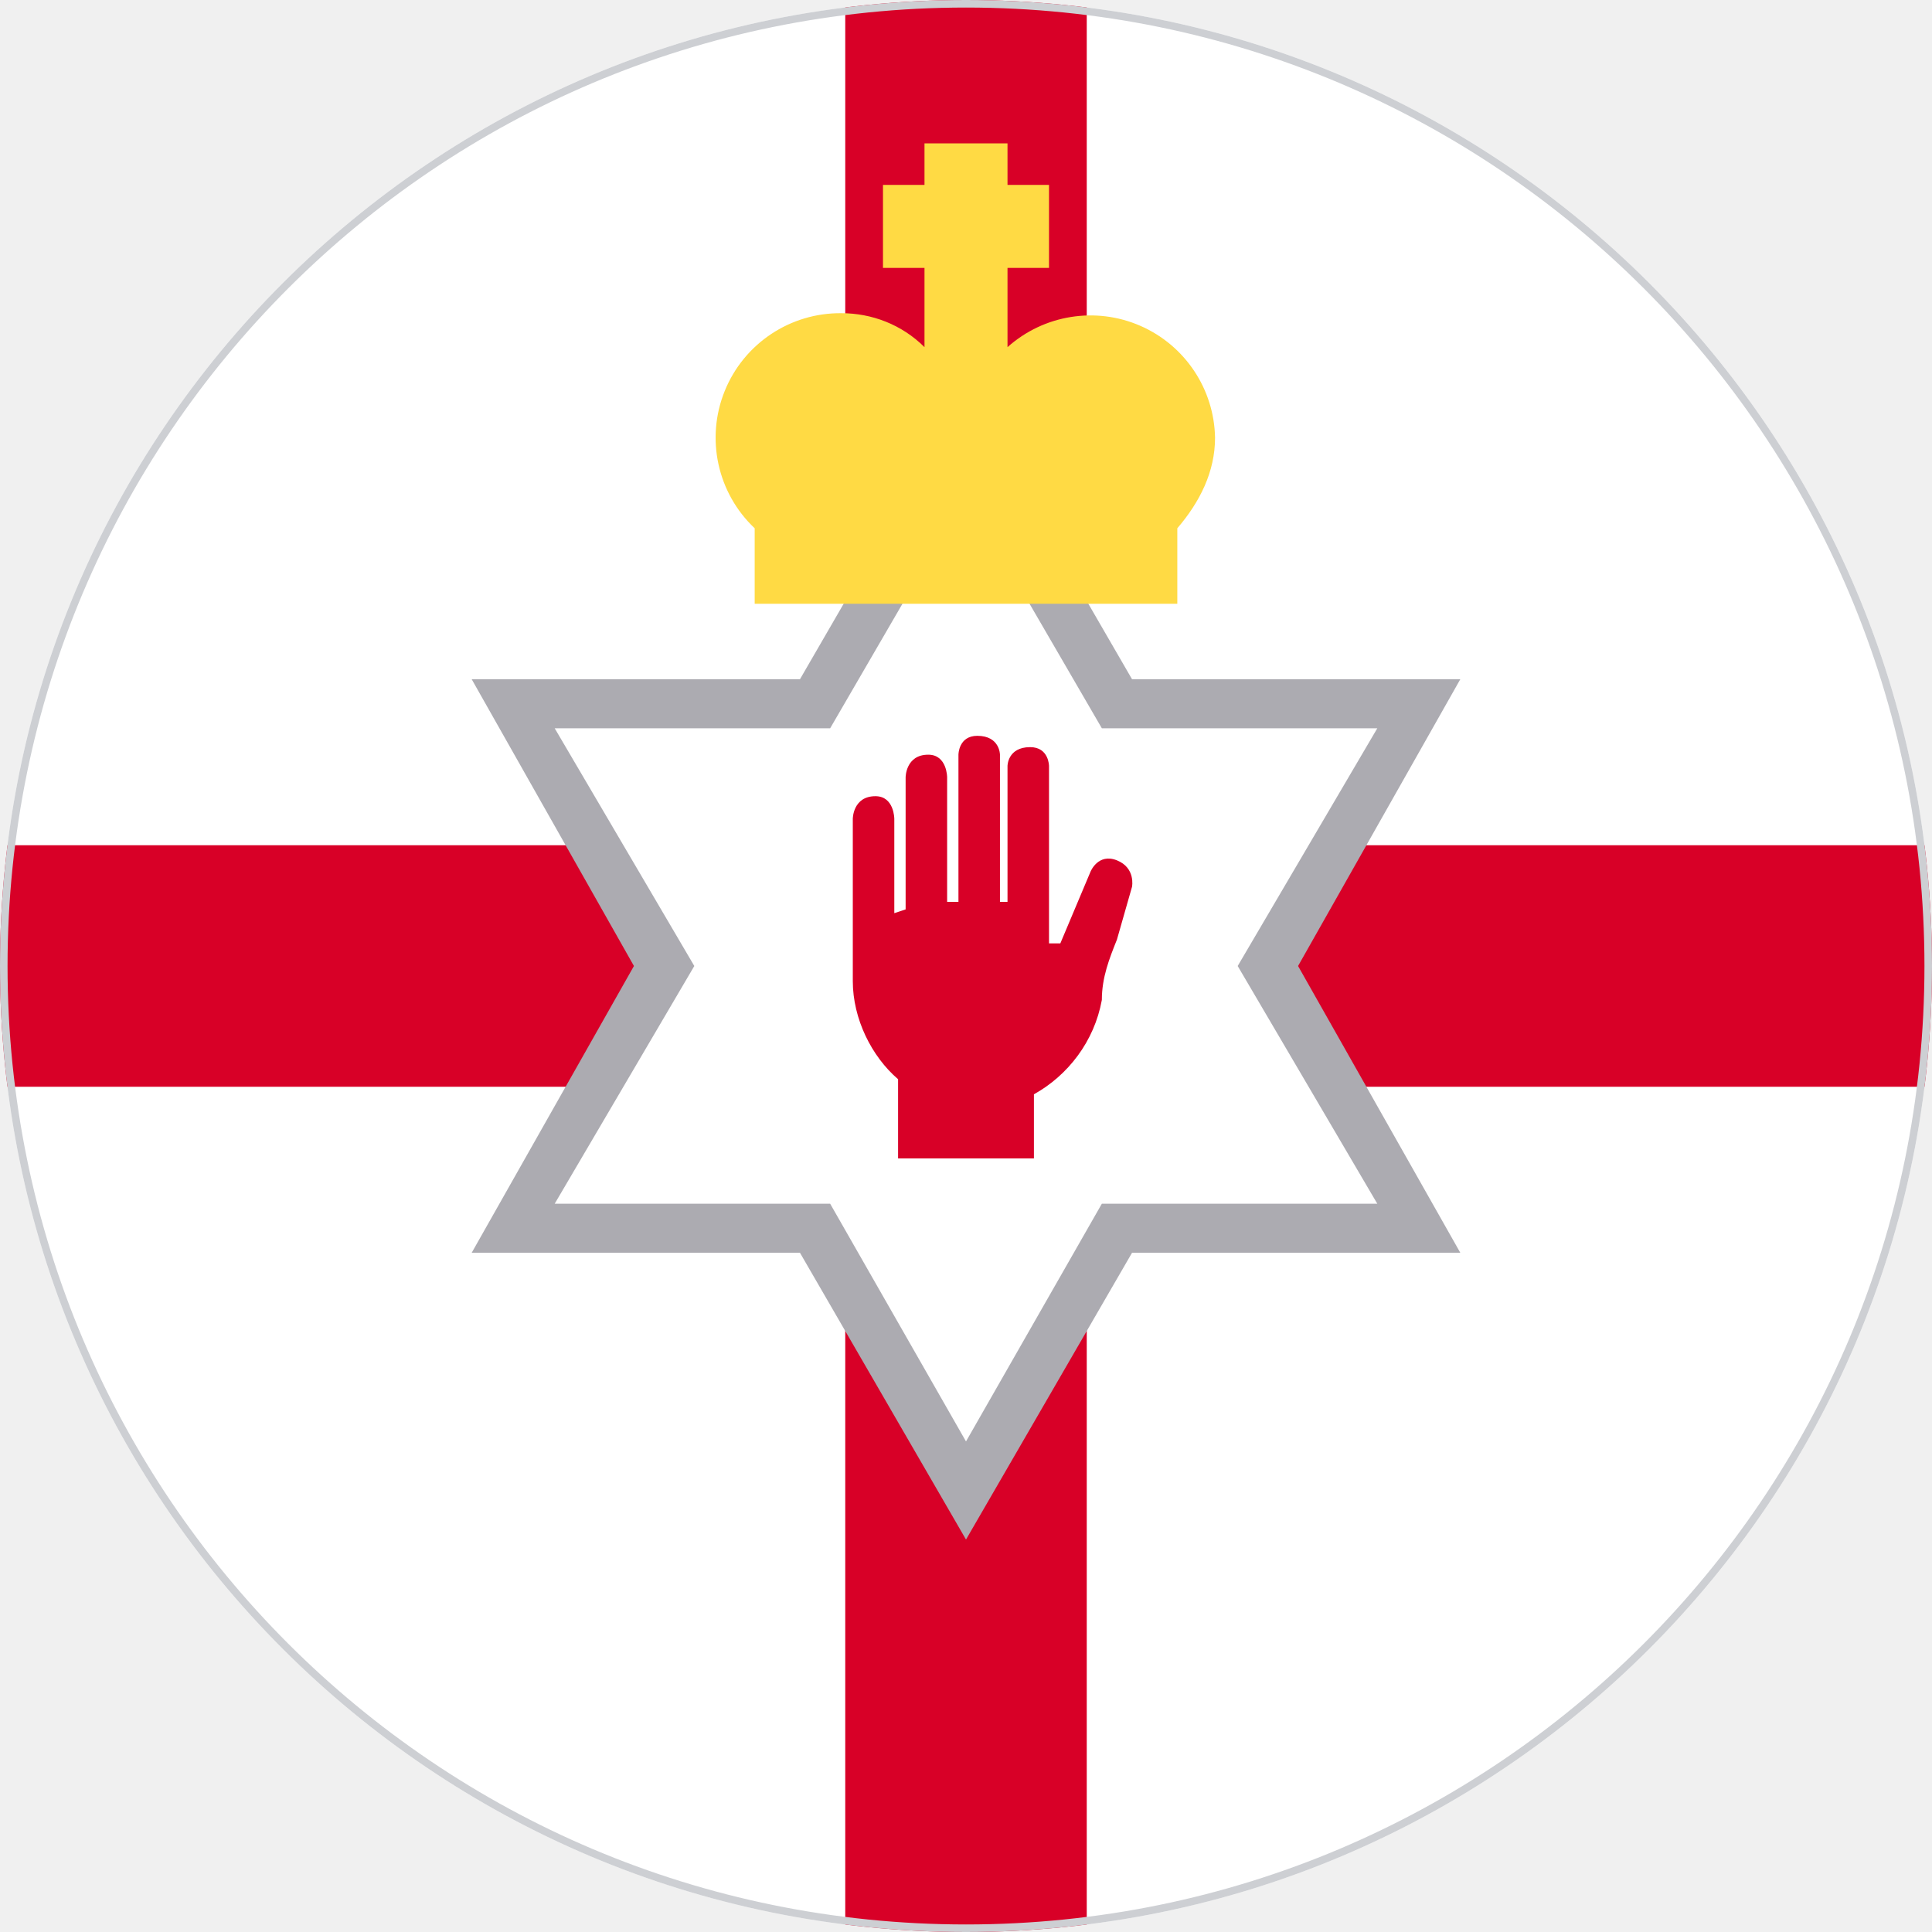
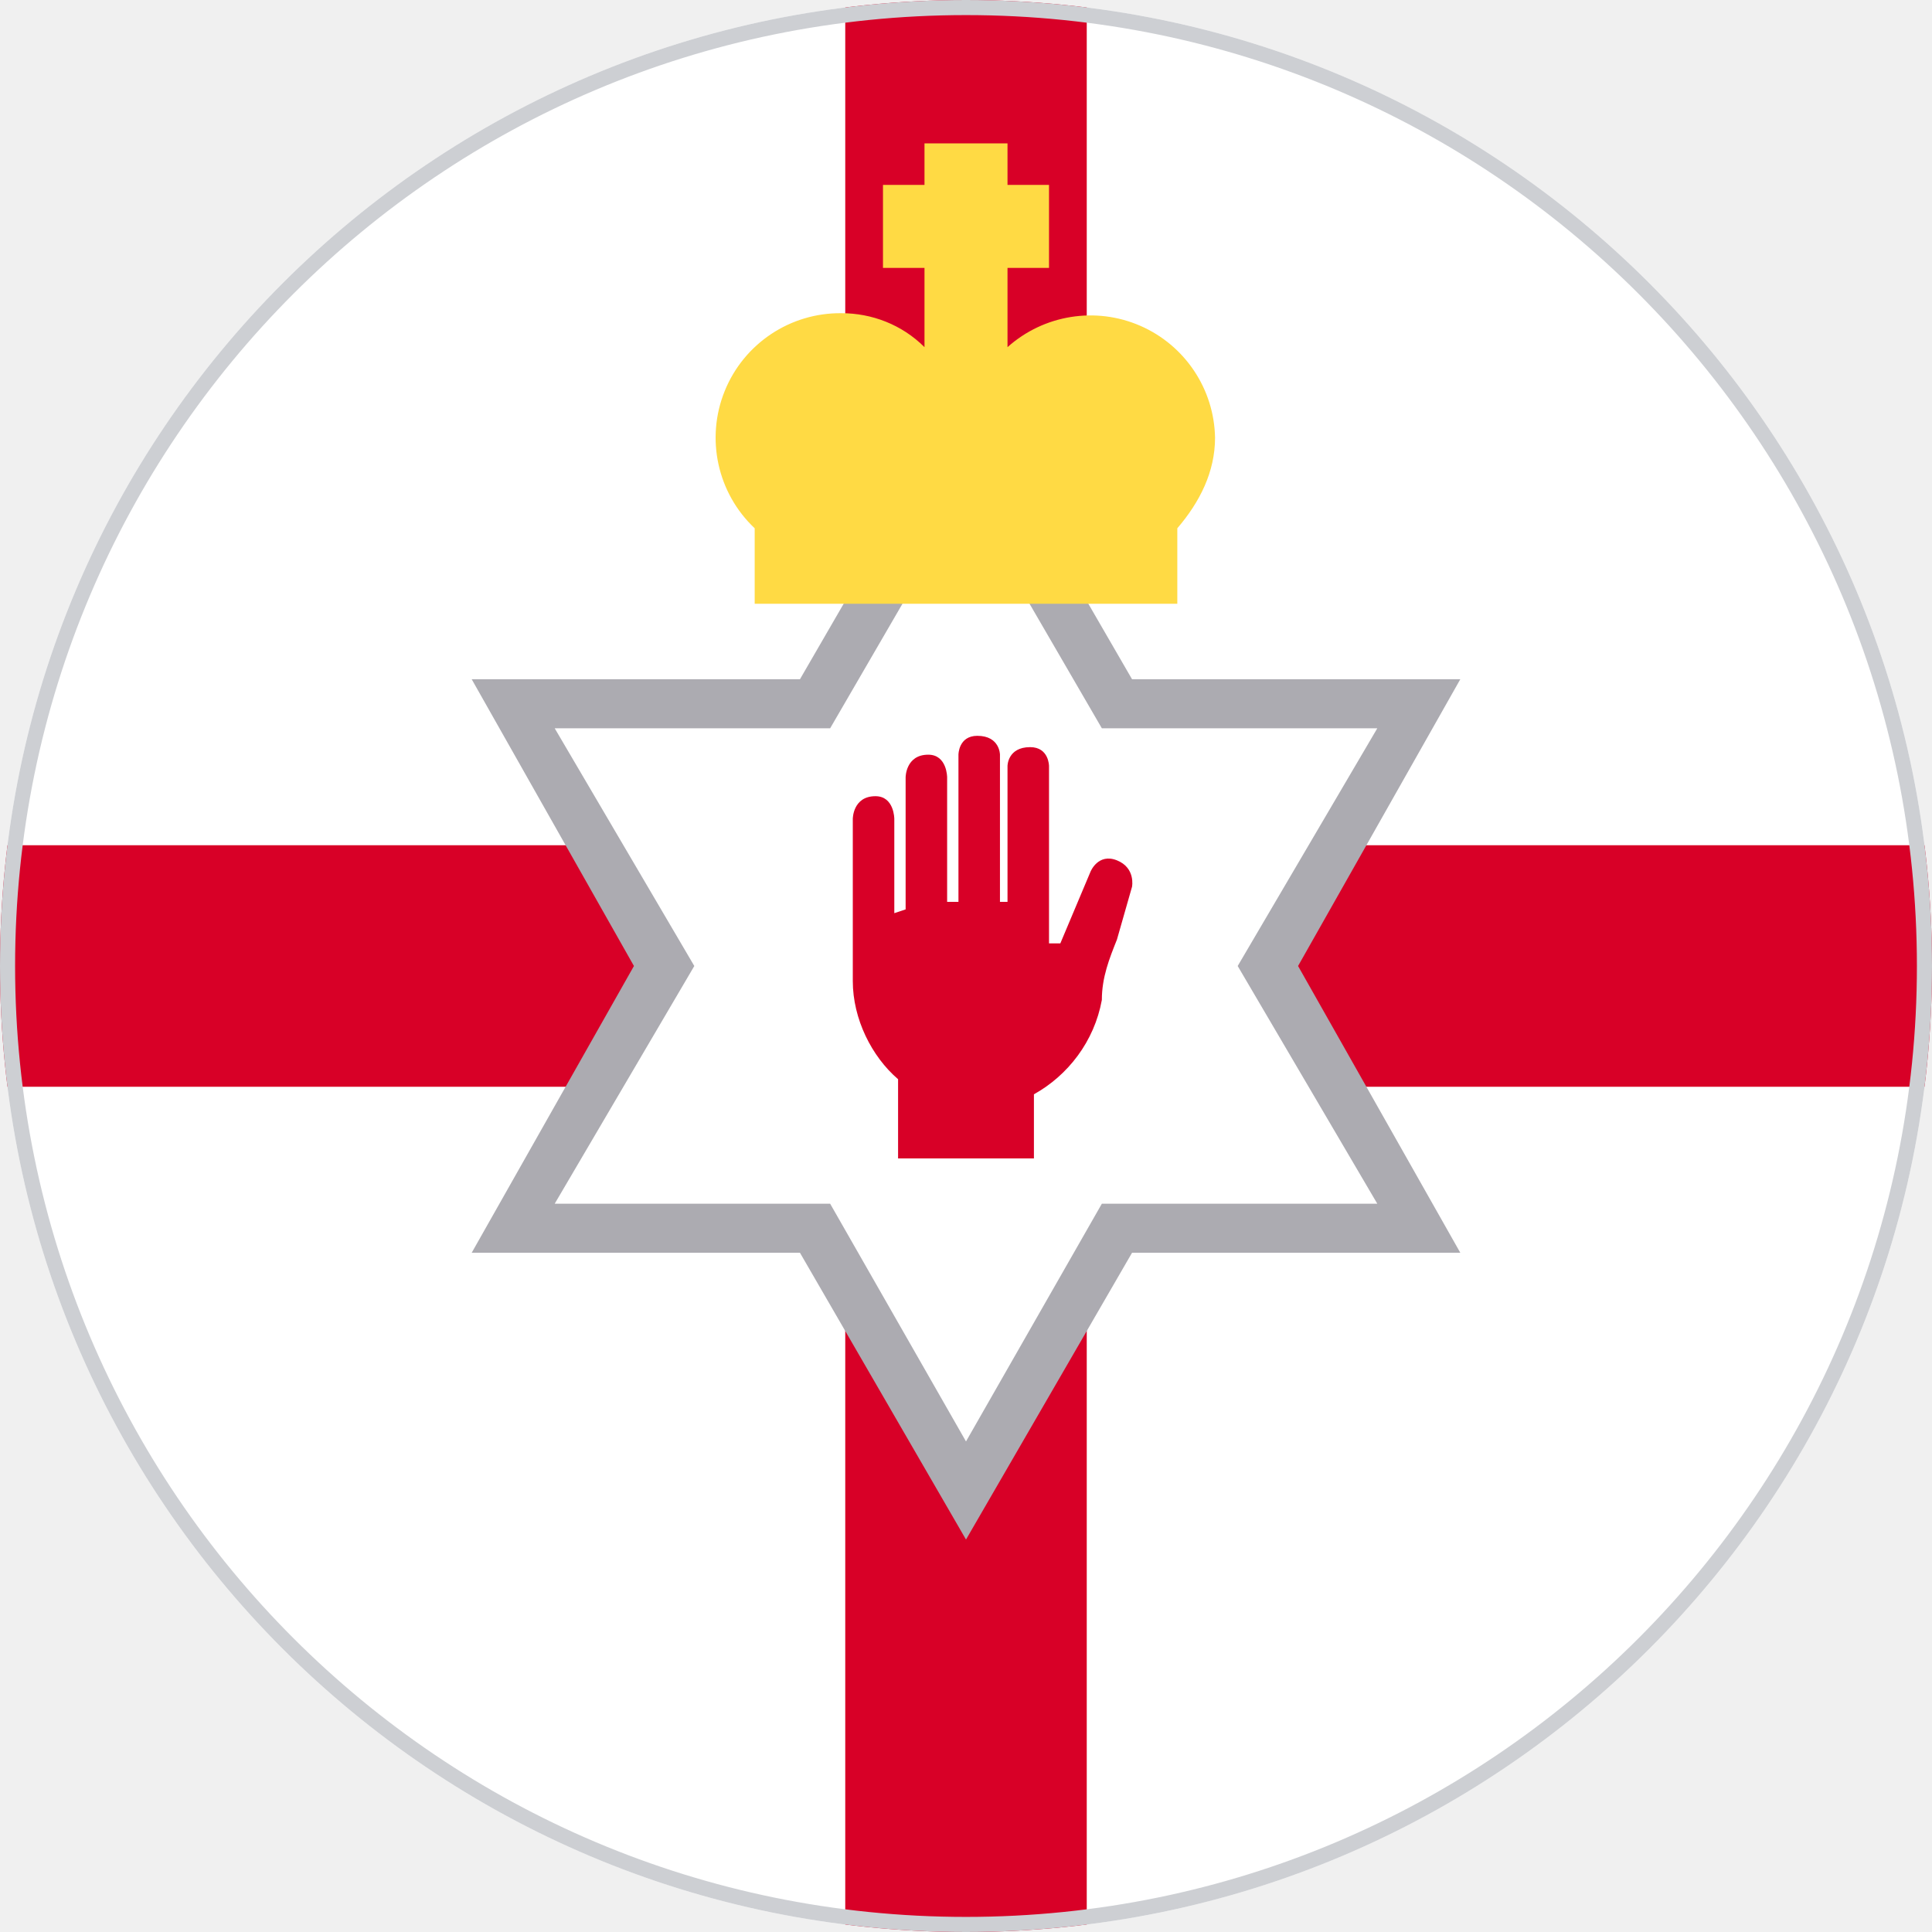
<svg xmlns="http://www.w3.org/2000/svg" width="512" height="512" viewBox="0 0 512 512">
  <defs>
    <clipPath id="c">
      <circle cx="256" cy="256" r="256" />
    </clipPath>
  </defs>
  <g clip-path="url(#c)">
    <path fill="#FFFFFF" d="M0 0h224l32 32 32-32h224v224l-32 32 32 32v224H288l-32-32-32 32H0V288l32-32-32-32Z" />
    <path fill="#D80027" d="M224 0v224H0v64h224v224h64V288h224v-64H288V0Z" />
    <path fill="#ACABB1" d="m256 104-44 76h-87l43 76-43 76h87l44 76 44-76h87l-43-76 43-76h-87z" />
    <path fill="#FFFFFF" d="m256 131-36 62h-73l37 63-37 63h73l36 63 36-63h73l-37-63 37-63h-73l-36-62z" />
    <path fill="#D80027" d="M259 195c-5 0-5 5-5 5v39h-3v-33s0-6-5-6c-6 0-6 6-6 6v35l-3 1v-25s0-6-5-6c-6 0-6 6-6 6v43c0 10 5 20 12 26v21h36v-17c9-5 16-14 18-25 0-6 2-11 4-16l4-14s1-5-4-7-7 3-7 3l-8 19h-3v-47s0-5-5-5c-6 0-6 5-6 5v36h-2v-39s0-5-6-5z" />
    <path fill="#FFDA44" d="M245 38v11h-11v22h11v21c-6-6-14-9-22-9a33 33 0 0 0-23 57v20h112v-20c6-7 10-15 10-24a33 33 0 0 0-55-24V71h11V49h-11V38Z" />
-     <circle cx="256" cy="256" r="256" fill="none" stroke="#cdcfd3" stroke-width="4" />
+     <circle cx="256" cy="256" r="256" fill="none" stroke="#cdcfd3" stroke-width="8" />
  </g>
</svg>
